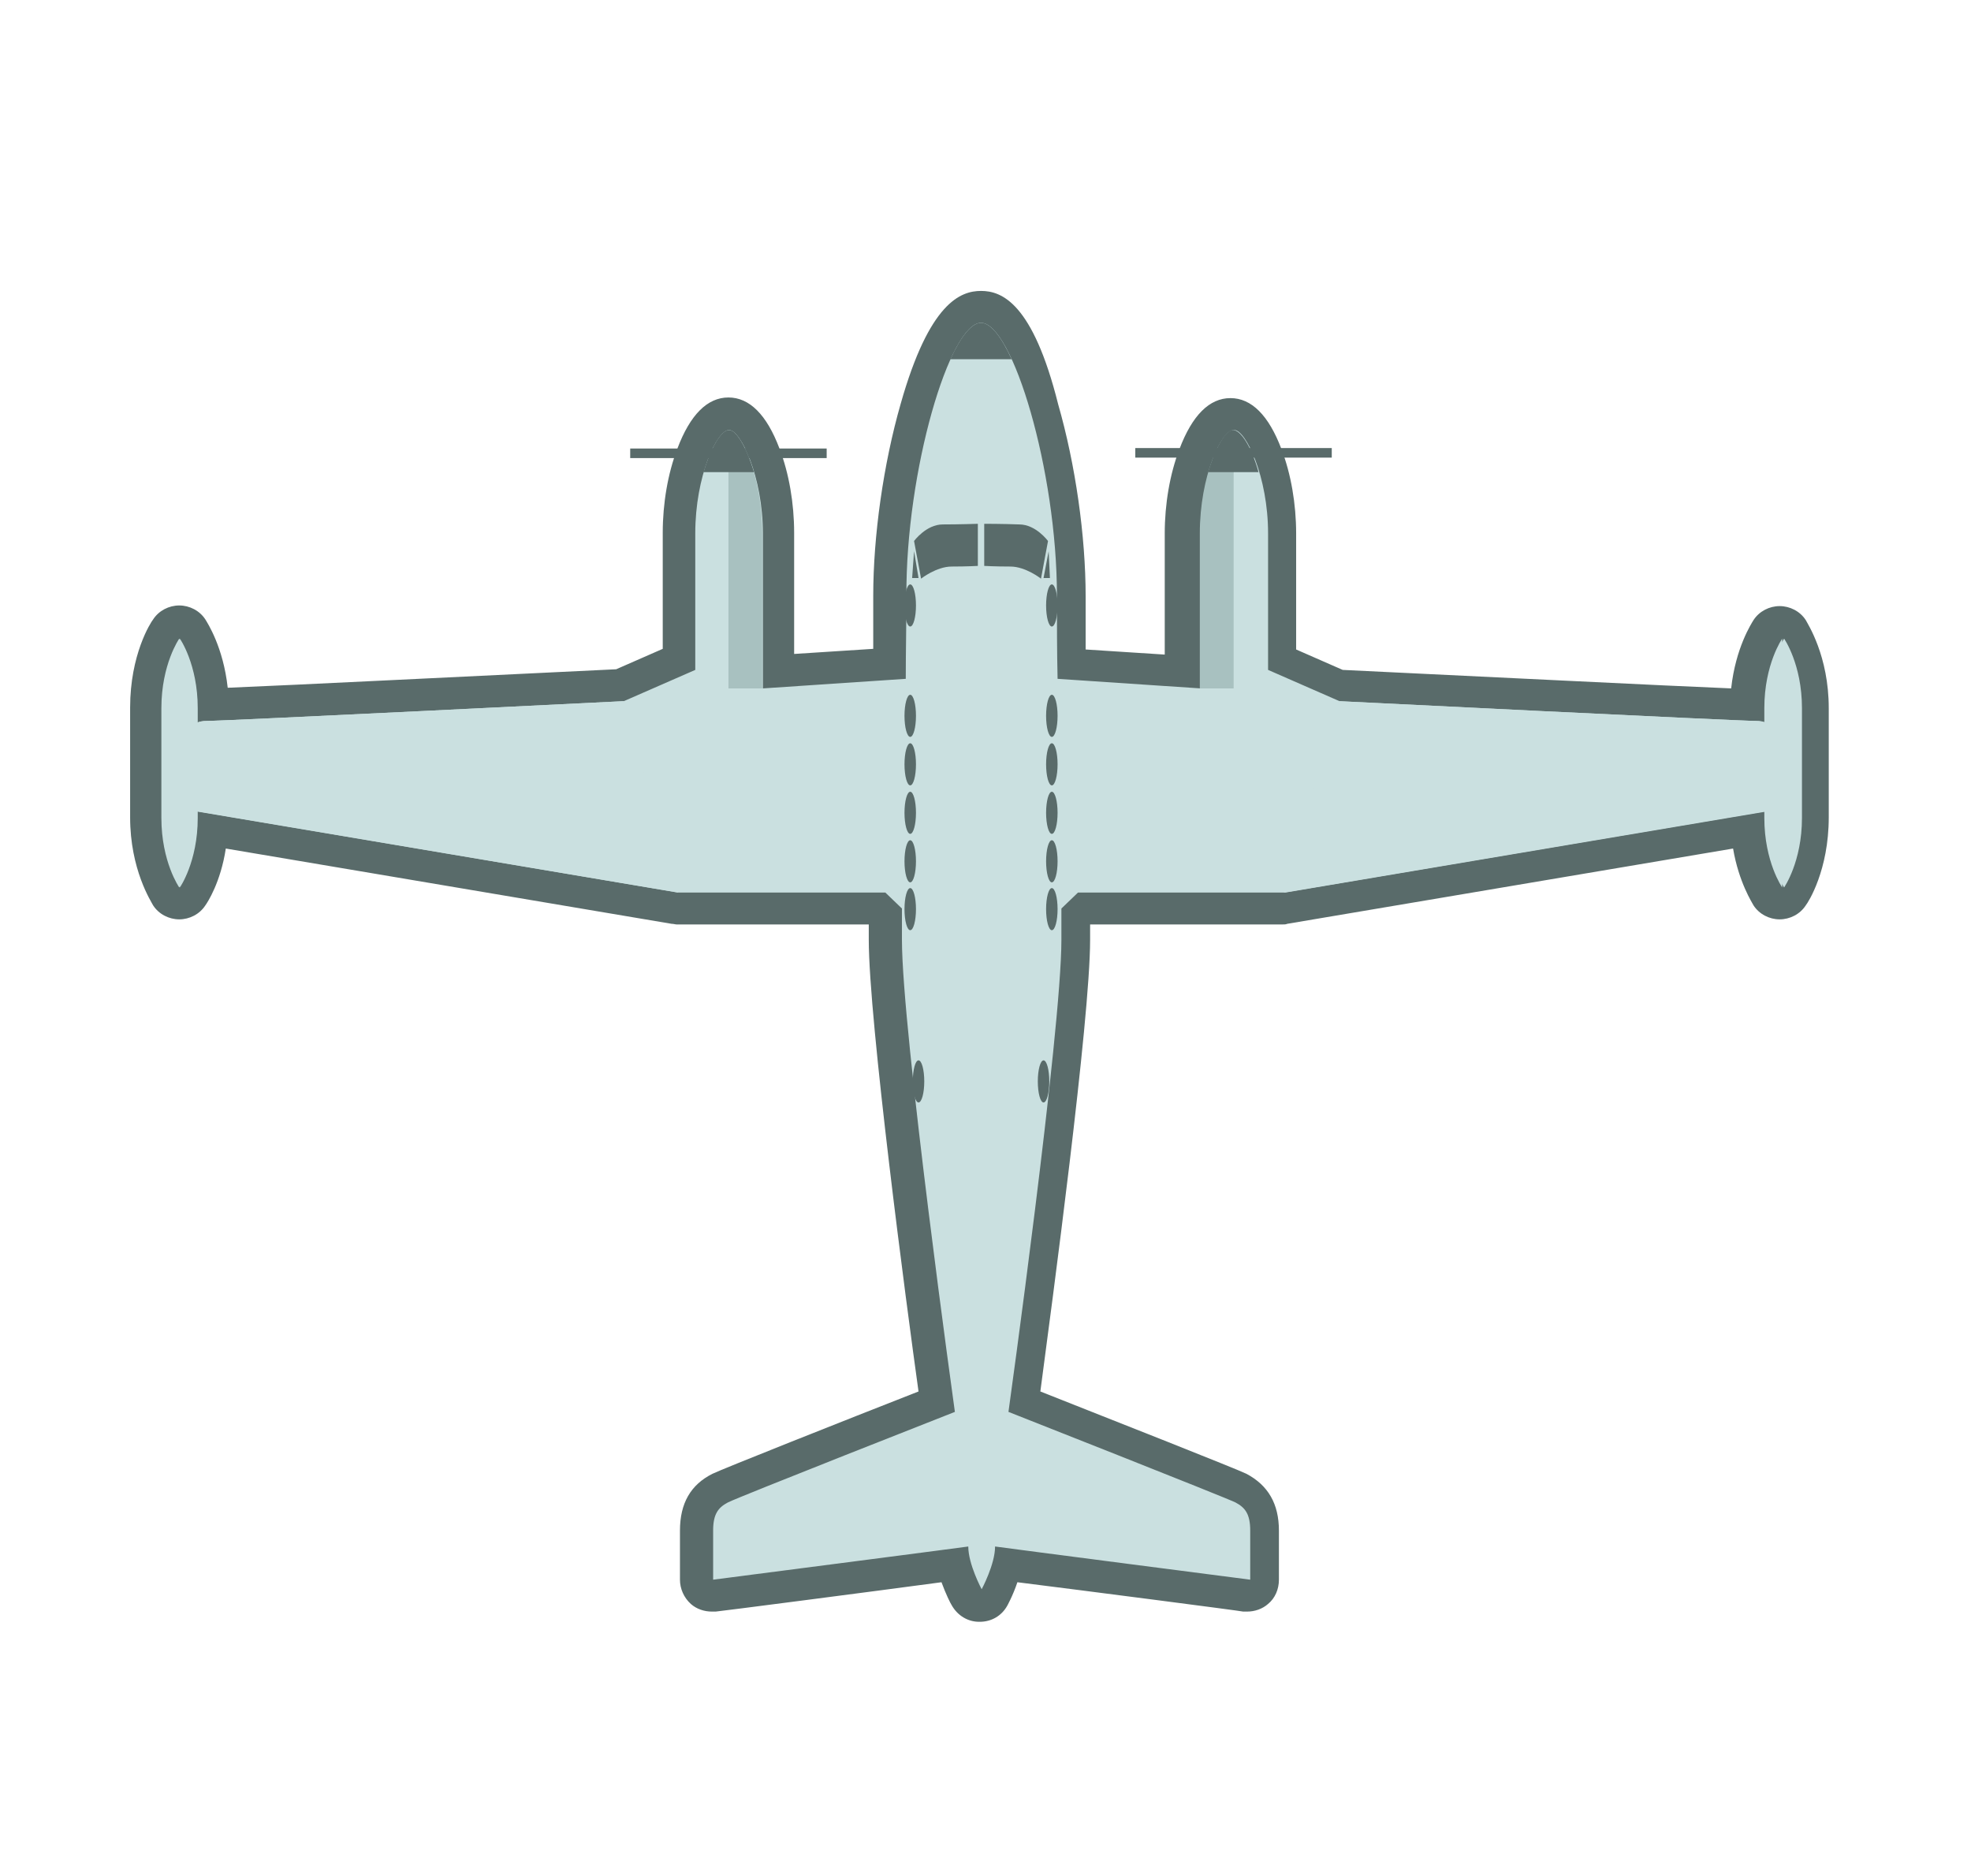
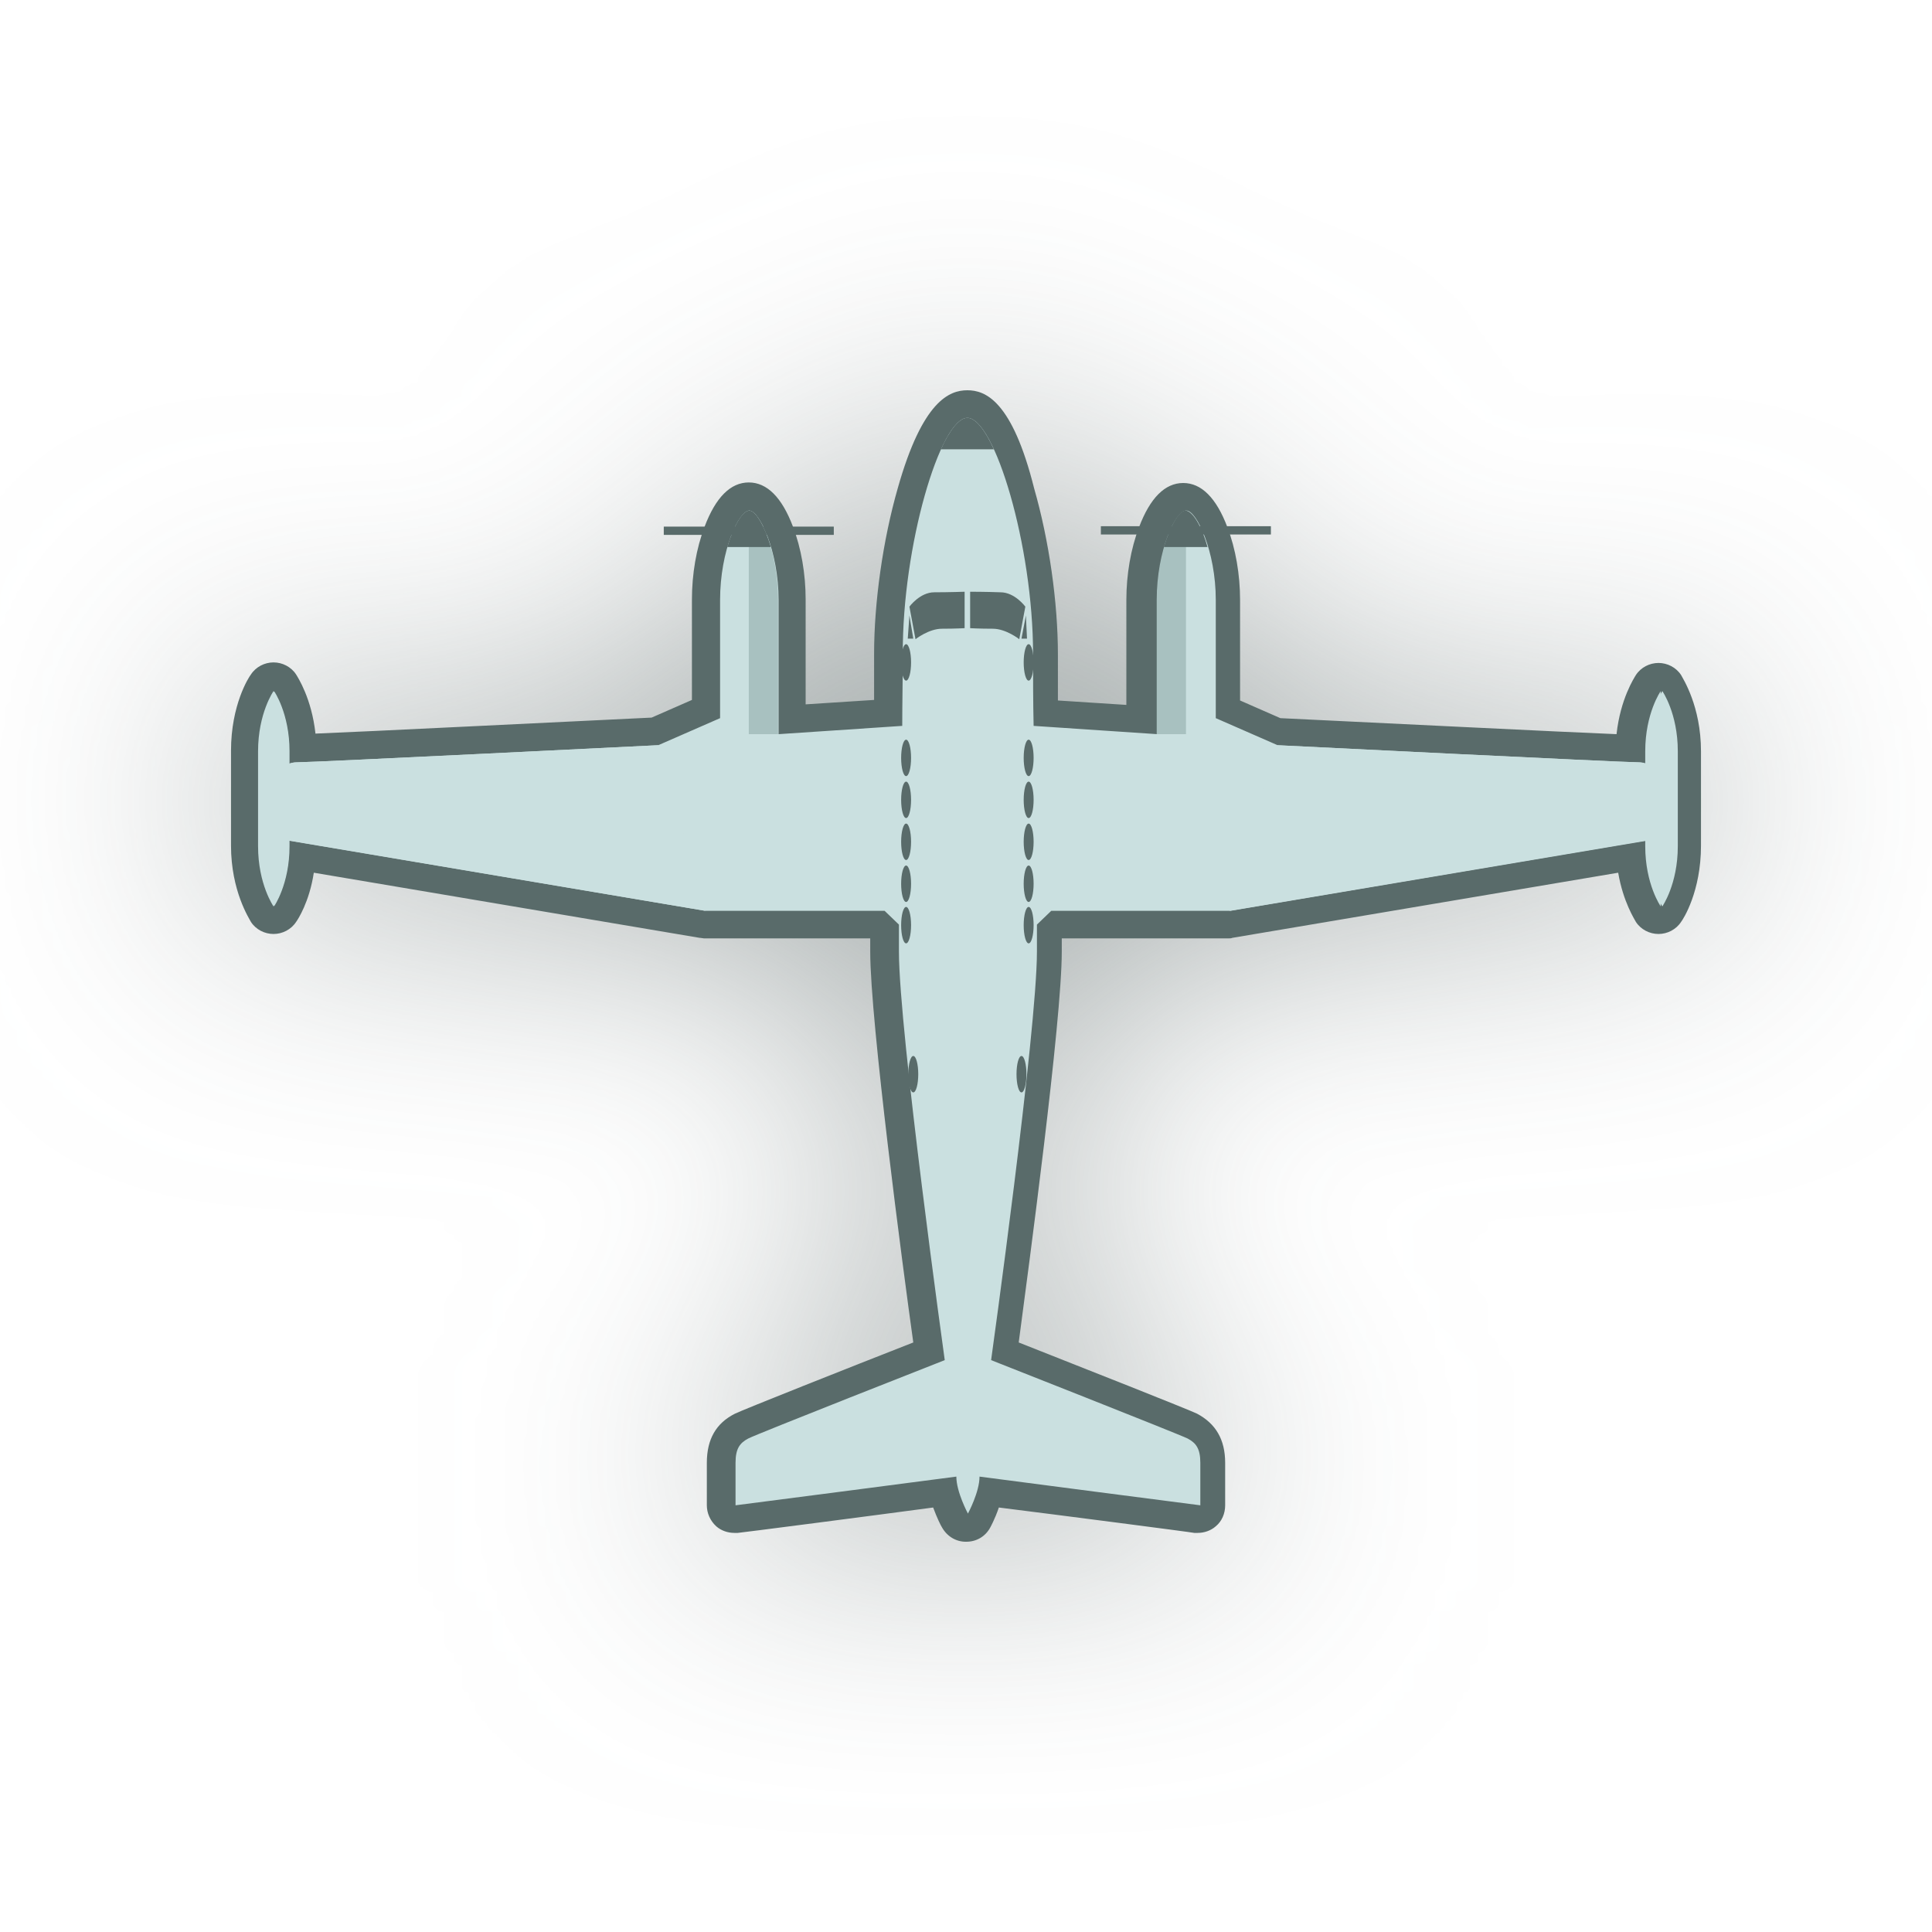
- <svg xmlns="http://www.w3.org/2000/svg" version="1.1" id="Layer_1" x="0px" y="0px" viewBox="0 0 309 294" style="enable-background:new 0 0 309 294;" xml:space="preserve">
-   <style type="text/css">
+ <svg xmlns="http://www.w3.org/2000/svg" version="1.1" id="Layer_1" x="0px" y="0px" viewBox="0 0 350 350" xml:space="preserve" width="350" height="350">
+   <defs id="defs75">
+     <filter style="color-interpolation-filters:sRGB" id="filter4273" x="-0.214" width="1.428" y="-0.273" height="1.546">
+       <feGaussianBlur stdDeviation="23.745" id="feGaussianBlur4275" />
+     </filter>
+   </defs>
+   <style type="text/css" id="style3">
	.st0{fill:#CAE0E0;}
	.st1{fill:#596B6A;}
	.st2{fill:#A8C1C0;}
</style>
-   <g>
-     <g>
-       <path class="st0" d="M153.8,251.6c-0.8,0-1.6-0.4-2.1-1.1c0,0-1.4-2.5-2.1-5.3c-8.7,1.1-37.2,4.8-37.5,4.8c-0.1,0-0.2,0-0.3,0    c-0.6,0-1.2-0.2-1.7-0.6c-0.5-0.5-0.8-1.2-0.8-1.9v-7.7c0-3.3,1.1-5.3,3.7-6.6c1.4-0.7,25.6-10.3,34-13.5c-1.4-10.6-8-59.3-8-72.4    c0-1.2,0-2.5,0-3.8l-1.1-1.1h-31.5c-0.1,0-0.3,0-0.4,0l-72.5-12.2c-0.5,6.4-3,10.2-3.1,10.4c-0.5,0.7-1.2,1.1-2.1,1.1    s-1.6-0.4-2.1-1.1c-0.1-0.2-3.2-4.7-3.2-12.3V111c0-7.6,3.1-12.1,3.2-12.3c0.5-0.7,1.2-1.1,2.1-1.1s1.6,0.4,2.1,1.1    c0.1,0.2,3.1,4.5,3.2,11.9c6.8-0.2,43.6-2,63.8-3l9.2-4V83.6c0-7.8,3-18.7,7.8-18.7c4.8,0,7.8,10.9,7.8,18.7v21.6l17.4-1.2    c0-3.5,0-7.1,0-10.6c0-17.8,6.2-45.3,14.4-45.3c8.2,0,14.4,27.5,14.4,45.3c0,3.6,0,7.1,0,10.6l17.4,1.2V83.6    c0-7.8,3-18.7,7.8-18.7c4.8,0,7.8,10.9,7.8,18.7v19.8l9.2,4c20.2,1,57,2.8,63.8,3c0.1-7.3,3.1-11.7,3.2-11.9    c0.5-0.7,1.2-1.1,2.1-1.1c0.8,0,1.6,0.4,2.1,1.1c0.1,0.2,3.2,4.7,3.2,12.3v17.2c0,7.6-3.1,12.1-3.2,12.3c-0.5,0.7-1.2,1.1-2.1,1.1    l0,0c-0.8,0-1.6-0.4-2.1-1.1c-0.1-0.2-2.7-3.9-3.1-10.4l-72.5,12.2c-0.1,0-0.3,0-0.4,0h-31.5l-1.1,1.1c0,1.3,0,2.6,0,3.8    c0,13.1-6.6,61.8-8,72.4c8.4,3.3,32.5,12.8,34,13.5c2.6,1.3,3.7,3.3,3.7,6.6v7.7c0,0.7-0.3,1.4-0.8,1.9c-0.5,0.4-1,0.6-1.7,0.6    c-0.1,0-0.2,0-0.3,0c-0.3,0-28.8-3.7-37.5-4.8c-0.6,2.5-1.8,4.8-2,5.1c-0.4,0.8-1.2,1.3-2.1,1.3    C153.9,251.6,153.9,251.6,153.8,251.6z" />
-       <path class="st1" d="M153.8,50.6c4.9,0,11.9,23.1,11.9,42.8c0,4.3,0,8.7,0.1,13l22.4,1.5V83.6c0-9,3.4-16.2,5.3-16.2    c1.8,0,5.3,7.3,5.3,16.2v21.4l11.2,4.9c0,0,62.5,3.1,65.4,3.1c0.6,0,1.1,0.1,1.5,0.3V111c0-6.9,2.8-10.9,2.8-10.9s2.8,4,2.8,10.9    v17.2c0,6.9-2.8,10.9-2.8,10.9s-2.8-4-2.8-10.9v-1l-75.4,12.7h-32.5l-2.6,2.5c0,1.7,0,3.3,0,4.9c0,14.4-8.3,74-8.3,74    s34,13.4,35.6,14.2c1.5,0.8,2.3,1.8,2.3,4.4c0,2.6,0,7.7,0,7.7s-37.9-4.9-40-5.2c0,2.8-2.1,6.7-2.1,6.7v0l0,0l0,0v0    c0,0-2.1-3.9-2.1-6.7c-2.1,0.3-40,5.2-40,5.2s0-5.2,0-7.7c0-2.6,0.8-3.6,2.3-4.4c1.5-0.8,35.6-14.2,35.6-14.2s-8.3-59.6-8.3-74    c0-1.6,0-3.2,0-4.9l-2.6-2.5h-32.5l-75.4-12.7v1c0,6.9-2.8,10.9-2.8,10.9s-2.8-4-2.8-10.9V111c0-6.9,2.8-10.9,2.8-10.9    s2.8,4,2.8,10.9v2.3c0.4-0.2,0.9-0.3,1.5-0.3c2.9,0,65.4-3.1,65.4-3.1l11.2-4.9V83.6c0-9,3.4-16.2,5.3-16.2    c1.8,0,5.3,7.3,5.3,16.2v24.3l22.4-1.5c0-4.3,0.1-8.6,0.1-13C142,73.8,148.9,50.6,153.8,50.6 M153.8,45.6    c-3.2,0-8.1,1.8-12.6,17.7c-2.7,9.4-4.3,20.7-4.3,30.1c0,2.6,0,5.3,0,8.3l-12.4,0.8v-19c0-4.6-0.8-9.3-2.3-13.2c-2-5.3-4.7-8-8-8    c-3.3,0-6,2.7-8,8c-1.5,3.9-2.3,8.6-2.3,13.2v18.2l-7.3,3.2c-21.1,1-50.9,2.5-60.9,2.9c-0.7-6.4-3.2-10.2-3.5-10.7    c-0.9-1.4-2.5-2.2-4.1-2.2c-1.6,0-3.2,0.8-4.1,2.2c-0.4,0.5-3.6,5.5-3.6,13.8v17.2c0,8.2,3.3,13.2,3.6,13.8    c0.9,1.4,2.5,2.2,4.1,2.2c1.6,0,3.2-0.8,4.1-2.2c0.3-0.4,2.4-3.6,3.2-8.9l69.9,11.8c0.3,0,0.6,0.1,0.8,0.1h30.1c0,0.8,0,1.6,0,2.4    c0,12.6,5.9,57.2,7.8,70.8c-11.5,4.5-30.9,12.2-32.3,12.9c-3.4,1.7-5.1,4.6-5.1,8.9v7.7c0,1.4,0.6,2.8,1.7,3.8    c0.9,0.8,2.1,1.2,3.3,1.2c0.2,0,0.4,0,0.6,0c0.3,0,25-3.2,35.4-4.6c0.7,1.9,1.4,3.3,1.6,3.6c0.9,1.6,2.5,2.6,4.3,2.6    c0,0,0.1,0,0.1,0c1.8,0,3.4-0.9,4.3-2.5c0,0,0.9-1.6,1.6-3.7c10.4,1.3,35.1,4.5,35.4,4.6c0.2,0,0.4,0,0.6,0c1.2,0,2.4-0.4,3.3-1.2    c1.1-0.9,1.7-2.3,1.7-3.8v-7.7c0-4.2-1.7-7.1-5.1-8.9c-1.4-0.7-20.9-8.4-32.3-12.9c1.8-13.6,7.8-58.2,7.8-70.8c0-0.8,0-1.6,0-2.4    h30.1c0.3,0,0.6,0,0.8-0.1l69.9-11.8c0.9,5.3,3,8.5,3.2,8.9c0.9,1.4,2.5,2.2,4.1,2.2c1.6,0,3.2-0.8,4.1-2.2    c0.4-0.5,3.6-5.5,3.6-13.8V111c0-8.2-3.3-13.2-3.6-13.8c-0.9-1.4-2.5-2.2-4.1-2.2c-1.6,0-3.2,0.8-4.1,2.2    c-0.3,0.5-2.8,4.3-3.5,10.7c-10-0.4-39.8-1.9-60.9-2.9l-7.3-3.2V83.6c0-4.6-0.8-9.3-2.3-13.2c-2-5.3-4.7-8-8-8c-3.3,0-6,2.7-8,8    c-1.5,3.9-2.3,8.6-2.3,13.2v19l-12.4-0.8c0-3,0-5.7,0-8.3c0-9.5-1.6-20.7-4.3-30.1C161.9,47.4,157,45.6,153.8,45.6L153.8,45.6z" />
+   <g id="g4205" style="opacity:0.5;fill:#455453;fill-opacity:1;filter:url(#filter4273)" transform="translate(21.45,25.1)">
+     <g id="g4207" style="fill:#455453;fill-opacity:1">
+       <path id="path4209" d="m 153.8,251.6 c -0.8,0 -1.6,-0.4 -2.1,-1.1 0,0 -1.4,-2.5 -2.1,-5.3 -8.7,1.1 -37.2,4.8 -37.5,4.8 -0.1,0 -0.2,0 -0.3,0 -0.6,0 -1.2,-0.2 -1.7,-0.6 -0.5,-0.5 -0.8,-1.2 -0.8,-1.9 l 0,-7.7 c 0,-3.3 1.1,-5.3 3.7,-6.6 1.4,-0.7 25.6,-10.3 34,-13.5 -1.4,-10.6 -8,-59.3 -8,-72.4 0,-1.2 0,-2.5 0,-3.8 l -1.1,-1.1 -31.5,0 c -0.1,0 -0.3,0 -0.4,0 L 33.5,130.2 c -0.5,6.4 -3,10.2 -3.1,10.4 -0.5,0.7 -1.2,1.1 -2.1,1.1 -0.9,0 -1.6,-0.4 -2.1,-1.1 C 26.1,140.4 23,135.9 23,128.3 L 23,111 c 0,-7.6 3.1,-12.1 3.2,-12.3 0.5,-0.7 1.2,-1.1 2.1,-1.1 0.9,0 1.6,0.4 2.1,1.1 0.1,0.2 3.1,4.5 3.2,11.9 6.8,-0.2 43.6,-2 63.8,-3 l 9.2,-4 0,-20 c 0,-7.8 3,-18.7 7.8,-18.7 4.8,0 7.8,10.9 7.8,18.7 l 0,21.6 17.4,-1.2 c 0,-3.5 0,-7.1 0,-10.6 0,-17.8 6.2,-45.3 14.4,-45.3 8.2,0 14.4,27.5 14.4,45.3 0,3.6 0,7.1 0,10.6 l 17.4,1.2 0,-21.6 c 0,-7.8 3,-18.7 7.8,-18.7 4.8,0 7.8,10.9 7.8,18.7 l 0,19.8 9.2,4 c 20.2,1 57,2.8 63.8,3 0.1,-7.3 3.1,-11.7 3.2,-11.9 0.5,-0.7 1.2,-1.1 2.1,-1.1 0.8,0 1.6,0.4 2.1,1.1 0.1,0.2 3.2,4.7 3.2,12.3 l 0,17.2 c 0,7.6 -3.1,12.1 -3.2,12.3 -0.5,0.7 -1.2,1.1 -2.1,1.1 l 0,0 c -0.8,0 -1.6,-0.4 -2.1,-1.1 -0.1,-0.2 -2.7,-3.9 -3.1,-10.4 L 202,142.1 c -0.1,0 -0.3,0 -0.4,0 l -31.5,0 -1.1,1.1 c 0,1.3 0,2.6 0,3.8 0,13.1 -6.6,61.8 -8,72.4 8.4,3.3 32.5,12.8 34,13.5 2.6,1.3 3.7,3.3 3.7,6.6 l 0,7.7 c 0,0.7 -0.3,1.4 -0.8,1.9 -0.5,0.4 -1,0.6 -1.7,0.6 -0.1,0 -0.2,0 -0.3,0 -0.3,0 -28.8,-3.7 -37.5,-4.8 -0.6,2.5 -1.8,4.8 -2,5.1 -0.4,0.8 -1.2,1.3 -2.1,1.3 -0.4,0.3 -0.4,0.3 -0.5,0.3 z" class="st0" style="fill:#455453;fill-opacity:1" />
+       <path id="path4211" d="m 153.8,50.6 c 4.9,0 11.9,23.1 11.9,42.8 0,4.3 0,8.7 0.1,13 l 22.4,1.5 0,-24.3 c 0,-9 3.4,-16.2 5.3,-16.2 1.8,0 5.3,7.3 5.3,16.2 l 0,21.4 11.2,4.9 c 0,0 62.5,3.1 65.4,3.1 0.6,0 1.1,0.1 1.5,0.3 l 0,-2.3 c 0,-6.9 2.8,-10.9 2.8,-10.9 0,0 2.8,4 2.8,10.9 l 0,17.2 c 0,6.9 -2.8,10.9 -2.8,10.9 0,0 -2.8,-4 -2.8,-10.9 l 0,-1 -75.4,12.7 -32.5,0 -2.6,2.5 c 0,1.7 0,3.3 0,4.9 0,14.4 -8.3,74 -8.3,74 0,0 34,13.4 35.6,14.2 1.5,0.8 2.3,1.8 2.3,4.4 0,2.6 0,7.7 0,7.7 0,0 -37.9,-4.9 -40,-5.2 0,2.8 -2.1,6.7 -2.1,6.7 l 0,0 0,0 0,0 0,0 c 0,0 -2.1,-3.9 -2.1,-6.7 -2.1,0.3 -40,5.2 -40,5.2 0,0 0,-5.2 0,-7.7 0,-2.6 0.8,-3.6 2.3,-4.4 1.5,-0.8 35.6,-14.2 35.6,-14.2 0,0 -8.3,-59.6 -8.3,-74 0,-1.6 0,-3.2 0,-4.9 l -2.6,-2.5 -32.5,0 -75.4,-12.7 0,1 c 0,6.9 -2.8,10.9 -2.8,10.9 0,0 -2.8,-4 -2.8,-10.9 l 0,-17.2 c 0,-6.9 2.8,-10.9 2.8,-10.9 0,0 2.8,4 2.8,10.9 l 0,2.3 c 0.4,-0.2 0.9,-0.3 1.5,-0.3 2.9,0 65.4,-3.1 65.4,-3.1 L 109,105 109,83.6 c 0,-9 3.4,-16.2 5.3,-16.2 1.8,0 5.3,7.3 5.3,16.2 l 0,24.3 22.4,-1.5 c 0,-4.3 0.1,-8.6 0.1,-13 -0.1,-19.6 6.8,-42.8 11.7,-42.8 m 0,-5 c -3.2,0 -8.1,1.8 -12.6,17.7 -2.7,9.4 -4.3,20.7 -4.3,30.1 0,2.6 0,5.3 0,8.3 l -12.4,0.8 0,-19 c 0,-4.6 -0.8,-9.3 -2.3,-13.2 -2,-5.3 -4.7,-8 -8,-8 -3.3,0 -6,2.7 -8,8 -1.5,3.9 -2.3,8.6 -2.3,13.2 l 0,18.2 -7.3,3.2 c -21.1,1 -50.9,2.5 -60.9,2.9 -0.7,-6.4 -3.2,-10.2 -3.5,-10.7 -0.9,-1.4 -2.5,-2.2 -4.1,-2.2 -1.6,0 -3.2,0.8 -4.1,2.2 -0.4,0.5 -3.6,5.5 -3.6,13.8 l 0,17.2 c 0,8.2 3.3,13.2 3.6,13.8 0.9,1.4 2.5,2.2 4.1,2.2 1.6,0 3.2,-0.8 4.1,-2.2 0.3,-0.4 2.4,-3.6 3.2,-8.9 l 69.9,11.8 c 0.3,0 0.6,0.1 0.8,0.1 l 30.1,0 c 0,0.8 0,1.6 0,2.4 0,12.6 5.9,57.2 7.8,70.8 -11.5,4.5 -30.9,12.2 -32.3,12.9 -3.4,1.7 -5.1,4.6 -5.1,8.9 l 0,7.7 c 0,1.4 0.6,2.8 1.7,3.8 0.9,0.8 2.1,1.2 3.3,1.2 0.2,0 0.4,0 0.6,0 0.3,0 25,-3.2 35.4,-4.6 0.7,1.9 1.4,3.3 1.6,3.6 0.9,1.6 2.5,2.6 4.3,2.6 0,0 0.1,0 0.1,0 1.8,0 3.4,-0.9 4.3,-2.5 0,0 0.9,-1.6 1.6,-3.7 10.4,1.3 35.1,4.5 35.4,4.6 0.2,0 0.4,0 0.6,0 1.2,0 2.4,-0.4 3.3,-1.2 1.1,-0.9 1.7,-2.3 1.7,-3.8 l 0,-7.7 c 0,-4.2 -1.7,-7.1 -5.1,-8.9 -1.4,-0.7 -20.9,-8.4 -32.3,-12.9 1.8,-13.6 7.8,-58.2 7.8,-70.8 0,-0.8 0,-1.6 0,-2.4 l 30.1,0 c 0.3,0 0.6,0 0.8,-0.1 L 271.7,133 c 0.9,5.3 3,8.5 3.2,8.9 0.9,1.4 2.5,2.2 4.1,2.2 1.6,0 3.2,-0.8 4.1,-2.2 0.4,-0.5 3.6,-5.5 3.6,-13.8 l 0,-17.1 c 0,-8.2 -3.3,-13.2 -3.6,-13.8 -0.9,-1.4 -2.5,-2.2 -4.1,-2.2 -1.6,0 -3.2,0.8 -4.1,2.2 -0.3,0.5 -2.8,4.3 -3.5,10.7 -10,-0.4 -39.8,-1.9 -60.9,-2.9 l -7.3,-3.2 0,-18.2 c 0,-4.6 -0.8,-9.3 -2.3,-13.2 -2,-5.3 -4.7,-8 -8,-8 -3.3,0 -6,2.7 -8,8 -1.5,3.9 -2.3,8.6 -2.3,13.2 l 0,19 -12.4,-0.8 c 0,-3 0,-5.7 0,-8.3 0,-9.5 -1.6,-20.7 -4.3,-30.1 -4,-16 -8.9,-17.8 -12.1,-17.8 l 0,0 z" class="st1" style="fill:#455453;fill-opacity:1" />
    </g>
-     <path class="st1" d="M153.3,82.1v6.6c0,0-1.7,0.1-4.1,0.1s-4.8,1.9-4.8,1.9l-1.1-5.9c0,0,1.9-2.6,4.5-2.6S153.3,82.1,153.3,82.1z" />
-     <polygon class="st1" points="143.3,86.4 144,90.6 143,90.6  " />
-     <ellipse class="st1" cx="142.7" cy="94.9" rx="0.9" ry="3.3" />
-     <ellipse class="st1" cx="142.7" cy="112.2" rx="0.9" ry="3.3" />
-     <ellipse class="st1" cx="142.7" cy="119.8" rx="0.9" ry="3.3" />
-     <ellipse class="st1" cx="142.7" cy="127.4" rx="0.9" ry="3.3" />
-     <ellipse class="st1" cx="142.7" cy="135" rx="0.9" ry="3.3" />
-     <ellipse class="st1" cx="142.7" cy="142.5" rx="0.9" ry="3.3" />
-     <ellipse class="st1" cx="144" cy="169.5" rx="0.9" ry="3.3" />
-     <rect x="98.8" y="70.3" class="st1" width="30.8" height="1.5" />
-     <path class="st1" d="M154.3,82.1v6.6c0,0,1.7,0.1,4.1,0.1s4.8,1.9,4.8,1.9l1.1-5.9c0,0-1.9-2.6-4.5-2.6   C157.2,82.1,154.3,82.1,154.3,82.1z" />
-     <polygon class="st1" points="164.4,86.4 163.6,90.6 164.6,90.6  " />
-     <ellipse class="st1" cx="164.9" cy="94.9" rx="0.9" ry="3.3" />
-     <ellipse class="st1" cx="164.9" cy="112.2" rx="0.9" ry="3.3" />
-     <ellipse class="st1" cx="164.9" cy="119.8" rx="0.9" ry="3.3" />
-     <ellipse class="st1" cx="164.9" cy="127.4" rx="0.9" ry="3.3" />
-     <ellipse class="st1" cx="164.9" cy="135" rx="0.9" ry="3.3" />
-     <ellipse class="st1" cx="164.9" cy="142.5" rx="0.9" ry="3.3" />
-     <ellipse class="st1" cx="163.6" cy="169.5" rx="0.9" ry="3.3" />
-     <path class="st0" d="M97.8,109.9c0,0-62.5,3.1-65.4,3.1s-3.1,2.1-3.1,3.1c0,1,0,10.8,0,10.8l77,13L97.8,109.9z" />
-     <path class="st0" d="M201.3,139.9l77-13c0,0,0-9.9,0-10.8c0-1-0.2-3.1-3.1-3.1s-65.4-3.1-65.4-3.1L201.3,139.9z" />
-     <path class="st2" d="M119.5,107.9V83.6c0-9-3.4-16.2-5.3-16.2v40.5L119.5,107.9z" />
-     <path class="st2" d="M188.1,107.9V83.6c0-9,3.4-16.2,5.3-16.2v40.5L188.1,107.9z" />
-     <rect x="178" y="70.3" transform="matrix(-1 -4.505919e-11 4.505919e-11 -1 386.7846 142.0278)" class="st1" width="30.8" height="1.5" />
-     <path class="st1" d="M197.3,74h-7.9c1.2-4,2.8-6.6,3.9-6.6C194.5,67.4,196.2,70,197.3,74z" />
-     <g>
-       <path class="st1" d="M153.8,50.6c-1.5,0-3.2,2.2-4.8,5.7h9.6C157,52.8,155.3,50.6,153.8,50.6z" />
+     <path id="path4213" d="m 153.3,82.1 0,6.6 c 0,0 -1.7,0.1 -4.1,0.1 -2.4,0 -4.8,1.9 -4.8,1.9 l -1.1,-5.9 c 0,0 1.9,-2.6 4.5,-2.6 2.6,0 5.5,-0.1 5.5,-0.1 z" class="st1" style="fill:#455453;fill-opacity:1" />
+     <polygon id="polygon4215" points="143.3,86.4 144,90.6 143,90.6 " class="st1" style="fill:#455453;fill-opacity:1" />
+     <ellipse id="ellipse4217" ry="3.3" rx="0.9" cy="94.9" cx="142.7" class="st1" style="fill:#455453;fill-opacity:1" />
+     <ellipse id="ellipse4219" ry="3.3" rx="0.9" cy="112.2" cx="142.7" class="st1" style="fill:#455453;fill-opacity:1" />
+     <ellipse id="ellipse4221" ry="3.3" rx="0.9" cy="119.8" cx="142.7" class="st1" style="fill:#455453;fill-opacity:1" />
+     <ellipse id="ellipse4223" ry="3.3" rx="0.9" cy="127.4" cx="142.7" class="st1" style="fill:#455453;fill-opacity:1" />
+     <ellipse id="ellipse4225" ry="3.3" rx="0.9" cy="135" cx="142.7" class="st1" style="fill:#455453;fill-opacity:1" />
+     <ellipse id="ellipse4227" ry="3.3" rx="0.9" cy="142.5" cx="142.7" class="st1" style="fill:#455453;fill-opacity:1" />
+     <ellipse id="ellipse4229" ry="3.3" rx="0.9" cy="169.5" cx="144" class="st1" style="fill:#455453;fill-opacity:1" />
+     <rect id="rect4231" height="1.5" width="30.8" class="st1" y="70.3" x="98.8" style="fill:#455453;fill-opacity:1" />
+     <path id="path4233" d="m 154.3,82.1 0,6.6 c 0,0 1.7,0.1 4.1,0.1 2.4,0 4.8,1.9 4.8,1.9 l 1.1,-5.9 c 0,0 -1.9,-2.6 -4.5,-2.6 -2.6,-0.1 -5.5,-0.1 -5.5,-0.1 z" class="st1" style="fill:#455453;fill-opacity:1" />
+     <polygon id="polygon4235" points="164.4,86.4 163.6,90.6 164.6,90.6 " class="st1" style="fill:#455453;fill-opacity:1" />
+     <ellipse id="ellipse4237" ry="3.3" rx="0.9" cy="94.9" cx="164.9" class="st1" style="fill:#455453;fill-opacity:1" />
+     <ellipse id="ellipse4239" ry="3.3" rx="0.9" cy="112.2" cx="164.9" class="st1" style="fill:#455453;fill-opacity:1" />
+     <ellipse id="ellipse4241" ry="3.3" rx="0.9" cy="119.8" cx="164.9" class="st1" style="fill:#455453;fill-opacity:1" />
+     <ellipse id="ellipse4243" ry="3.3" rx="0.9" cy="127.4" cx="164.9" class="st1" style="fill:#455453;fill-opacity:1" />
+     <ellipse id="ellipse4245" ry="3.3" rx="0.9" cy="135" cx="164.9" class="st1" style="fill:#455453;fill-opacity:1" />
+     <ellipse id="ellipse4247" ry="3.3" rx="0.9" cy="142.5" cx="164.9" class="st1" style="fill:#455453;fill-opacity:1" />
+     <ellipse id="ellipse4249" ry="3.3" rx="0.9" cy="169.5" cx="163.6" class="st1" style="fill:#455453;fill-opacity:1" />
+     <path id="path4251" d="m 97.8,109.9 c 0,0 -62.5,3.1 -65.4,3.1 -2.9,0 -3.1,2.1 -3.1,3.1 0,1 0,10.8 0,10.8 l 77,13 -8.5,-30 z" class="st0" style="fill:#455453;fill-opacity:1" />
+     <path id="path4253" d="m 201.3,139.9 77,-13 c 0,0 0,-9.9 0,-10.8 0,-1 -0.2,-3.1 -3.1,-3.1 -2.9,0 -65.4,-3.1 -65.4,-3.1 l -8.5,30 z" class="st0" style="fill:#455453;fill-opacity:1" />
+     <path id="path4255" d="m 119.5,107.9 0,-24.3 c 0,-9 -3.4,-16.2 -5.3,-16.2 l 0,40.5 5.3,0 z" class="st2" style="fill:#455453;fill-opacity:1" />
+     <path id="path4257" d="m 188.1,107.9 0,-24.3 c 0,-9 3.4,-16.2 5.3,-16.2 l 0,40.5 -5.3,0 z" class="st2" style="fill:#455453;fill-opacity:1" />
+     <rect id="rect4259" height="1.5" width="30.8" class="st1" transform="matrix(-1,0,0,-1,386.7846,142.0278)" y="70.3" x="178" style="fill:#455453;fill-opacity:1" />
+     <path id="path4261" d="m 197.3,74 -7.9,0 c 1.2,-4 2.8,-6.6 3.9,-6.6 1.2,0 2.9,2.6 4,6.6 z" class="st1" style="fill:#455453;fill-opacity:1" />
+     <g id="g4263" style="fill:#455453;fill-opacity:1">
+       <path id="path4265" d="m 153.8,50.6 c -1.5,0 -3.2,2.2 -4.8,5.7 l 9.6,0 c -1.6,-3.5 -3.3,-5.7 -4.8,-5.7 z" class="st1" style="fill:#455453;fill-opacity:1" />
    </g>
-     <path class="st0" d="M28.2,139.1c0,0,2.8-4,2.8-10.9V111c0-6.9-2.8-10.9-2.8-10.9V139.1z" />
-     <path class="st0" d="M279.4,100.1c0,0-2.8,4-2.8,10.9v17.2c0,6.9,2.8,10.9,2.8,10.9V100.1z" />
-     <path class="st1" d="M110.3,74h7.9c-1.2-4-2.8-6.6-3.9-6.6C113.1,67.4,111.5,70,110.3,74z" />
+     <path id="path4267" d="m 28.2,139.1 c 0,0 2.8,-4 2.8,-10.9 L 31,111 c 0,-6.9 -2.8,-10.9 -2.8,-10.9 l 0,39 z" class="st0" style="fill:#455453;fill-opacity:1" />
+     <path id="path4269" d="m 279.4,100.1 c 0,0 -2.8,4 -2.8,10.9 l 0,17.2 c 0,6.9 2.8,10.9 2.8,10.9 l 0,-39 z" class="st0" style="fill:#455453;fill-opacity:1" />
+     <path id="path4271" d="m 110.3,74 7.9,0 c -1.2,-4 -2.8,-6.6 -3.9,-6.6 -1.2,0 -2.8,2.6 -4,6.6 z" class="st1" style="fill:#455453;fill-opacity:1" />
+   </g>
+   <g id="g5" transform="translate(21.45,25.1)">
+     <g id="g7">
+       <path class="st0" d="m 153.8,251.6 c -0.8,0 -1.6,-0.4 -2.1,-1.1 0,0 -1.4,-2.5 -2.1,-5.3 -8.7,1.1 -37.2,4.8 -37.5,4.8 -0.1,0 -0.2,0 -0.3,0 -0.6,0 -1.2,-0.2 -1.7,-0.6 -0.5,-0.5 -0.8,-1.2 -0.8,-1.9 l 0,-7.7 c 0,-3.3 1.1,-5.3 3.7,-6.6 1.4,-0.7 25.6,-10.3 34,-13.5 -1.4,-10.6 -8,-59.3 -8,-72.4 0,-1.2 0,-2.5 0,-3.8 l -1.1,-1.1 -31.5,0 c -0.1,0 -0.3,0 -0.4,0 L 33.5,130.2 c -0.5,6.4 -3,10.2 -3.1,10.4 -0.5,0.7 -1.2,1.1 -2.1,1.1 -0.9,0 -1.6,-0.4 -2.1,-1.1 C 26.1,140.4 23,135.9 23,128.3 L 23,111 c 0,-7.6 3.1,-12.1 3.2,-12.3 0.5,-0.7 1.2,-1.1 2.1,-1.1 0.9,0 1.6,0.4 2.1,1.1 0.1,0.2 3.1,4.5 3.2,11.9 6.8,-0.2 43.6,-2 63.8,-3 l 9.2,-4 0,-20 c 0,-7.8 3,-18.7 7.8,-18.7 4.8,0 7.8,10.9 7.8,18.7 l 0,21.6 17.4,-1.2 c 0,-3.5 0,-7.1 0,-10.6 0,-17.8 6.2,-45.3 14.4,-45.3 8.2,0 14.4,27.5 14.4,45.3 0,3.6 0,7.1 0,10.6 l 17.4,1.2 0,-21.6 c 0,-7.8 3,-18.7 7.8,-18.7 4.8,0 7.8,10.9 7.8,18.7 l 0,19.8 9.2,4 c 20.2,1 57,2.8 63.8,3 0.1,-7.3 3.1,-11.7 3.2,-11.9 0.5,-0.7 1.2,-1.1 2.1,-1.1 0.8,0 1.6,0.4 2.1,1.1 0.1,0.2 3.2,4.7 3.2,12.3 l 0,17.2 c 0,7.6 -3.1,12.1 -3.2,12.3 -0.5,0.7 -1.2,1.1 -2.1,1.1 l 0,0 c -0.8,0 -1.6,-0.4 -2.1,-1.1 -0.1,-0.2 -2.7,-3.9 -3.1,-10.4 L 202,142.1 c -0.1,0 -0.3,0 -0.4,0 l -31.5,0 -1.1,1.1 c 0,1.3 0,2.6 0,3.8 0,13.1 -6.6,61.8 -8,72.4 8.4,3.3 32.5,12.8 34,13.5 2.6,1.3 3.7,3.3 3.7,6.6 l 0,7.7 c 0,0.7 -0.3,1.4 -0.8,1.9 -0.5,0.4 -1,0.6 -1.7,0.6 -0.1,0 -0.2,0 -0.3,0 -0.3,0 -28.8,-3.7 -37.5,-4.8 -0.6,2.5 -1.8,4.8 -2,5.1 -0.4,0.8 -1.2,1.3 -2.1,1.3 -0.4,0.3 -0.4,0.3 -0.5,0.3 z" id="path9" style="fill:#cae0e0" />
+       <path class="st1" d="m 153.8,50.6 c 4.9,0 11.9,23.1 11.9,42.8 0,4.3 0,8.7 0.1,13 l 22.4,1.5 0,-24.3 c 0,-9 3.4,-16.2 5.3,-16.2 1.8,0 5.3,7.3 5.3,16.2 l 0,21.4 11.2,4.9 c 0,0 62.5,3.1 65.4,3.1 0.6,0 1.1,0.1 1.5,0.3 l 0,-2.3 c 0,-6.9 2.8,-10.9 2.8,-10.9 0,0 2.8,4 2.8,10.9 l 0,17.2 c 0,6.9 -2.8,10.9 -2.8,10.9 0,0 -2.8,-4 -2.8,-10.9 l 0,-1 -75.4,12.7 -32.5,0 -2.6,2.5 c 0,1.7 0,3.3 0,4.9 0,14.4 -8.3,74 -8.3,74 0,0 34,13.4 35.6,14.2 1.5,0.8 2.3,1.8 2.3,4.4 0,2.6 0,7.7 0,7.7 0,0 -37.9,-4.9 -40,-5.2 0,2.8 -2.1,6.7 -2.1,6.7 l 0,0 0,0 0,0 0,0 c 0,0 -2.1,-3.9 -2.1,-6.7 -2.1,0.3 -40,5.2 -40,5.2 0,0 0,-5.2 0,-7.7 0,-2.6 0.8,-3.6 2.3,-4.4 1.5,-0.8 35.6,-14.2 35.6,-14.2 0,0 -8.3,-59.6 -8.3,-74 0,-1.6 0,-3.2 0,-4.9 l -2.6,-2.5 -32.5,0 -75.4,-12.7 0,1 c 0,6.9 -2.8,10.9 -2.8,10.9 0,0 -2.8,-4 -2.8,-10.9 l 0,-17.2 c 0,-6.9 2.8,-10.9 2.8,-10.9 0,0 2.8,4 2.8,10.9 l 0,2.3 c 0.4,-0.2 0.9,-0.3 1.5,-0.3 2.9,0 65.4,-3.1 65.4,-3.1 L 109,105 109,83.6 c 0,-9 3.4,-16.2 5.3,-16.2 1.8,0 5.3,7.3 5.3,16.2 l 0,24.3 22.4,-1.5 c 0,-4.3 0.1,-8.6 0.1,-13 -0.1,-19.6 6.8,-42.8 11.7,-42.8 m 0,-5 c -3.2,0 -8.1,1.8 -12.6,17.7 -2.7,9.4 -4.3,20.7 -4.3,30.1 0,2.6 0,5.3 0,8.3 l -12.4,0.8 0,-19 c 0,-4.6 -0.8,-9.3 -2.3,-13.2 -2,-5.3 -4.7,-8 -8,-8 -3.3,0 -6,2.7 -8,8 -1.5,3.9 -2.3,8.6 -2.3,13.2 l 0,18.2 -7.3,3.2 c -21.1,1 -50.9,2.5 -60.9,2.9 -0.7,-6.4 -3.2,-10.2 -3.5,-10.7 -0.9,-1.4 -2.5,-2.2 -4.1,-2.2 -1.6,0 -3.2,0.8 -4.1,2.2 -0.4,0.5 -3.6,5.5 -3.6,13.8 l 0,17.2 c 0,8.2 3.3,13.2 3.6,13.8 0.9,1.4 2.5,2.2 4.1,2.2 1.6,0 3.2,-0.8 4.1,-2.2 0.3,-0.4 2.4,-3.6 3.2,-8.9 l 69.9,11.8 c 0.3,0 0.6,0.1 0.8,0.1 l 30.1,0 c 0,0.8 0,1.6 0,2.4 0,12.6 5.9,57.2 7.8,70.8 -11.5,4.5 -30.9,12.2 -32.3,12.9 -3.4,1.7 -5.1,4.6 -5.1,8.9 l 0,7.7 c 0,1.4 0.6,2.8 1.7,3.8 0.9,0.8 2.1,1.2 3.3,1.2 0.2,0 0.4,0 0.6,0 0.3,0 25,-3.2 35.4,-4.6 0.7,1.9 1.4,3.3 1.6,3.6 0.9,1.6 2.5,2.6 4.3,2.6 0,0 0.1,0 0.1,0 1.8,0 3.4,-0.9 4.3,-2.5 0,0 0.9,-1.6 1.6,-3.7 10.4,1.3 35.1,4.5 35.4,4.6 0.2,0 0.4,0 0.6,0 1.2,0 2.4,-0.4 3.3,-1.2 1.1,-0.9 1.7,-2.3 1.7,-3.8 l 0,-7.7 c 0,-4.2 -1.7,-7.1 -5.1,-8.9 -1.4,-0.7 -20.9,-8.4 -32.3,-12.9 1.8,-13.6 7.8,-58.2 7.8,-70.8 0,-0.8 0,-1.6 0,-2.4 l 30.1,0 c 0.3,0 0.6,0 0.8,-0.1 L 271.7,133 c 0.9,5.3 3,8.5 3.2,8.9 0.9,1.4 2.5,2.2 4.1,2.2 1.6,0 3.2,-0.8 4.1,-2.2 0.4,-0.5 3.6,-5.5 3.6,-13.8 l 0,-17.1 c 0,-8.2 -3.3,-13.2 -3.6,-13.8 -0.9,-1.4 -2.5,-2.2 -4.1,-2.2 -1.6,0 -3.2,0.8 -4.1,2.2 -0.3,0.5 -2.8,4.3 -3.5,10.7 -10,-0.4 -39.8,-1.9 -60.9,-2.9 l -7.3,-3.2 0,-18.2 c 0,-4.6 -0.8,-9.3 -2.3,-13.2 -2,-5.3 -4.7,-8 -8,-8 -3.3,0 -6,2.7 -8,8 -1.5,3.9 -2.3,8.6 -2.3,13.2 l 0,19 -12.4,-0.8 c 0,-3 0,-5.7 0,-8.3 0,-9.5 -1.6,-20.7 -4.3,-30.1 -4,-16 -8.9,-17.8 -12.1,-17.8 l 0,0 z" id="path11" style="fill:#596b6a" />
+     </g>
+     <path class="st1" d="m 153.3,82.1 0,6.6 c 0,0 -1.7,0.1 -4.1,0.1 -2.4,0 -4.8,1.9 -4.8,1.9 l -1.1,-5.9 c 0,0 1.9,-2.6 4.5,-2.6 2.6,0 5.5,-0.1 5.5,-0.1 z" id="path13" style="fill:#596b6a" />
+     <polygon class="st1" points="143,90.6 143.3,86.4 144,90.6 " id="polygon15" style="fill:#596b6a" />
+     <ellipse class="st1" cx="142.7" cy="94.9" rx="0.9" ry="3.3" id="ellipse17" style="fill:#596b6a" />
+     <ellipse class="st1" cx="142.7" cy="112.2" rx="0.9" ry="3.3" id="ellipse19" style="fill:#596b6a" />
+     <ellipse class="st1" cx="142.7" cy="119.8" rx="0.9" ry="3.3" id="ellipse21" style="fill:#596b6a" />
+     <ellipse class="st1" cx="142.7" cy="127.4" rx="0.9" ry="3.3" id="ellipse23" style="fill:#596b6a" />
+     <ellipse class="st1" cx="142.7" cy="135" rx="0.9" ry="3.3" id="ellipse25" style="fill:#596b6a" />
+     <ellipse class="st1" cx="142.7" cy="142.5" rx="0.9" ry="3.3" id="ellipse27" style="fill:#596b6a" />
+     <ellipse class="st1" cx="144" cy="169.5" rx="0.9" ry="3.3" id="ellipse29" style="fill:#596b6a" />
+     <rect x="98.8" y="70.3" class="st1" width="30.8" height="1.5" id="rect31" style="fill:#596b6a" />
+     <path class="st1" d="m 154.3,82.1 0,6.6 c 0,0 1.7,0.1 4.1,0.1 2.4,0 4.8,1.9 4.8,1.9 l 1.1,-5.9 c 0,0 -1.9,-2.6 -4.5,-2.6 -2.6,-0.1 -5.5,-0.1 -5.5,-0.1 z" id="path33" style="fill:#596b6a" />
+     <polygon class="st1" points="164.6,90.6 164.4,86.4 163.6,90.6 " id="polygon35" style="fill:#596b6a" />
+     <ellipse class="st1" cx="164.9" cy="94.9" rx="0.9" ry="3.3" id="ellipse37" style="fill:#596b6a" />
+     <ellipse class="st1" cx="164.9" cy="112.2" rx="0.9" ry="3.3" id="ellipse39" style="fill:#596b6a" />
+     <ellipse class="st1" cx="164.9" cy="119.8" rx="0.9" ry="3.3" id="ellipse41" style="fill:#596b6a" />
+     <ellipse class="st1" cx="164.9" cy="127.4" rx="0.9" ry="3.3" id="ellipse43" style="fill:#596b6a" />
+     <ellipse class="st1" cx="164.9" cy="135" rx="0.9" ry="3.3" id="ellipse45" style="fill:#596b6a" />
+     <ellipse class="st1" cx="164.9" cy="142.5" rx="0.9" ry="3.3" id="ellipse47" style="fill:#596b6a" />
+     <ellipse class="st1" cx="163.6" cy="169.5" rx="0.9" ry="3.3" id="ellipse49" style="fill:#596b6a" />
+     <path class="st0" d="m 97.8,109.9 c 0,0 -62.5,3.1 -65.4,3.1 -2.9,0 -3.1,2.1 -3.1,3.1 0,1 0,10.8 0,10.8 l 77,13 -8.5,-30 z" id="path51" style="fill:#cae0e0" />
+     <path class="st0" d="m 201.3,139.9 77,-13 c 0,0 0,-9.9 0,-10.8 0,-1 -0.2,-3.1 -3.1,-3.1 -2.9,0 -65.4,-3.1 -65.4,-3.1 l -8.5,30 z" id="path53" style="fill:#cae0e0" />
+     <path class="st2" d="m 119.5,107.9 0,-24.3 c 0,-9 -3.4,-16.2 -5.3,-16.2 l 0,40.5 5.3,0 z" id="path55" style="fill:#a8c1c0" />
+     <path class="st2" d="m 188.1,107.9 0,-24.3 c 0,-9 3.4,-16.2 5.3,-16.2 l 0,40.5 -5.3,0 z" id="path57" style="fill:#a8c1c0" />
+     <rect x="178" y="70.3" transform="matrix(-1,0,0,-1,386.7846,142.0278)" class="st1" width="30.8" height="1.5" id="rect59" style="fill:#596b6a" />
+     <path class="st1" d="m 197.3,74 -7.9,0 c 1.2,-4 2.8,-6.6 3.9,-6.6 1.2,0 2.9,2.6 4,6.6 z" id="path61" style="fill:#596b6a" />
+     <g id="g63">
+       <path class="st1" d="m 153.8,50.6 c -1.5,0 -3.2,2.2 -4.8,5.7 l 9.6,0 c -1.6,-3.5 -3.3,-5.7 -4.8,-5.7 z" id="path65" style="fill:#596b6a" />
+     </g>
+     <path class="st0" d="m 28.2,139.1 c 0,0 2.8,-4 2.8,-10.9 L 31,111 c 0,-6.9 -2.8,-10.9 -2.8,-10.9 l 0,39 z" id="path67" style="fill:#cae0e0" />
+     <path class="st0" d="m 279.4,100.1 c 0,0 -2.8,4 -2.8,10.9 l 0,17.2 c 0,6.9 2.8,10.9 2.8,10.9 l 0,-39 z" id="path69" style="fill:#cae0e0" />
+     <path class="st1" d="m 110.3,74 7.9,0 c -1.2,-4 -2.8,-6.6 -3.9,-6.6 -1.2,0 -2.8,2.6 -4,6.6 z" id="path71" style="fill:#596b6a" />
  </g>
</svg>
